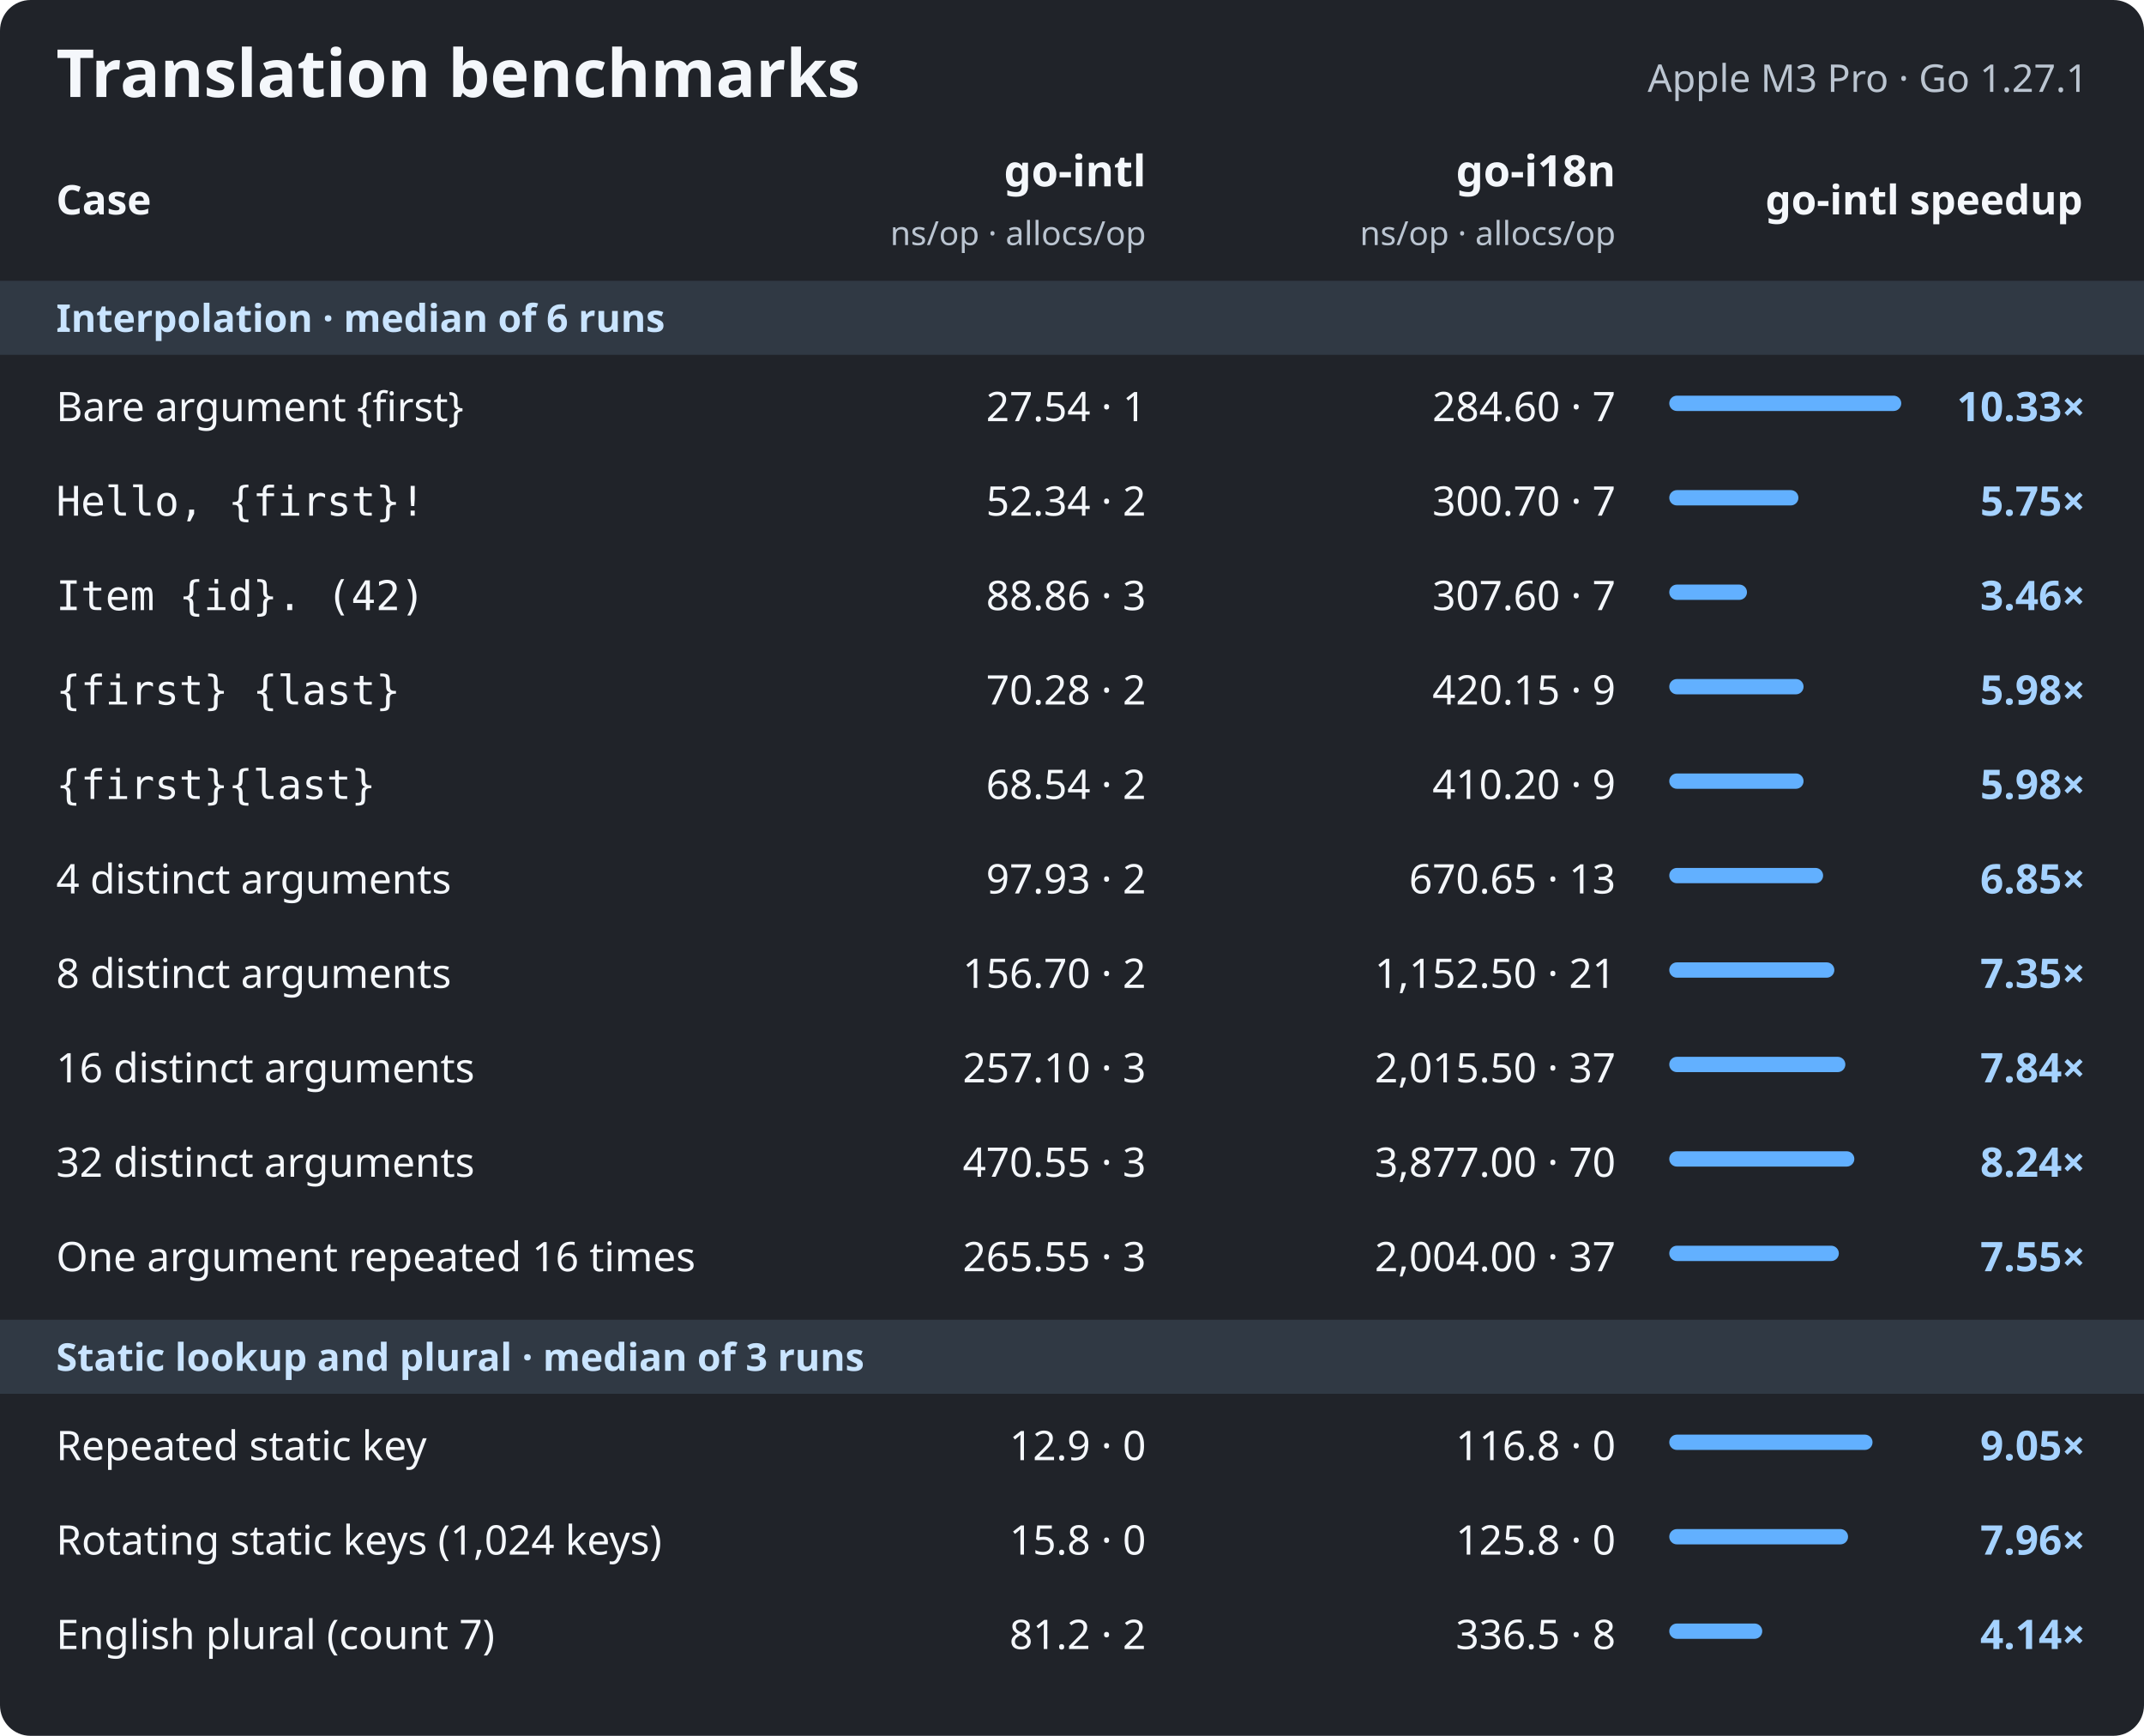
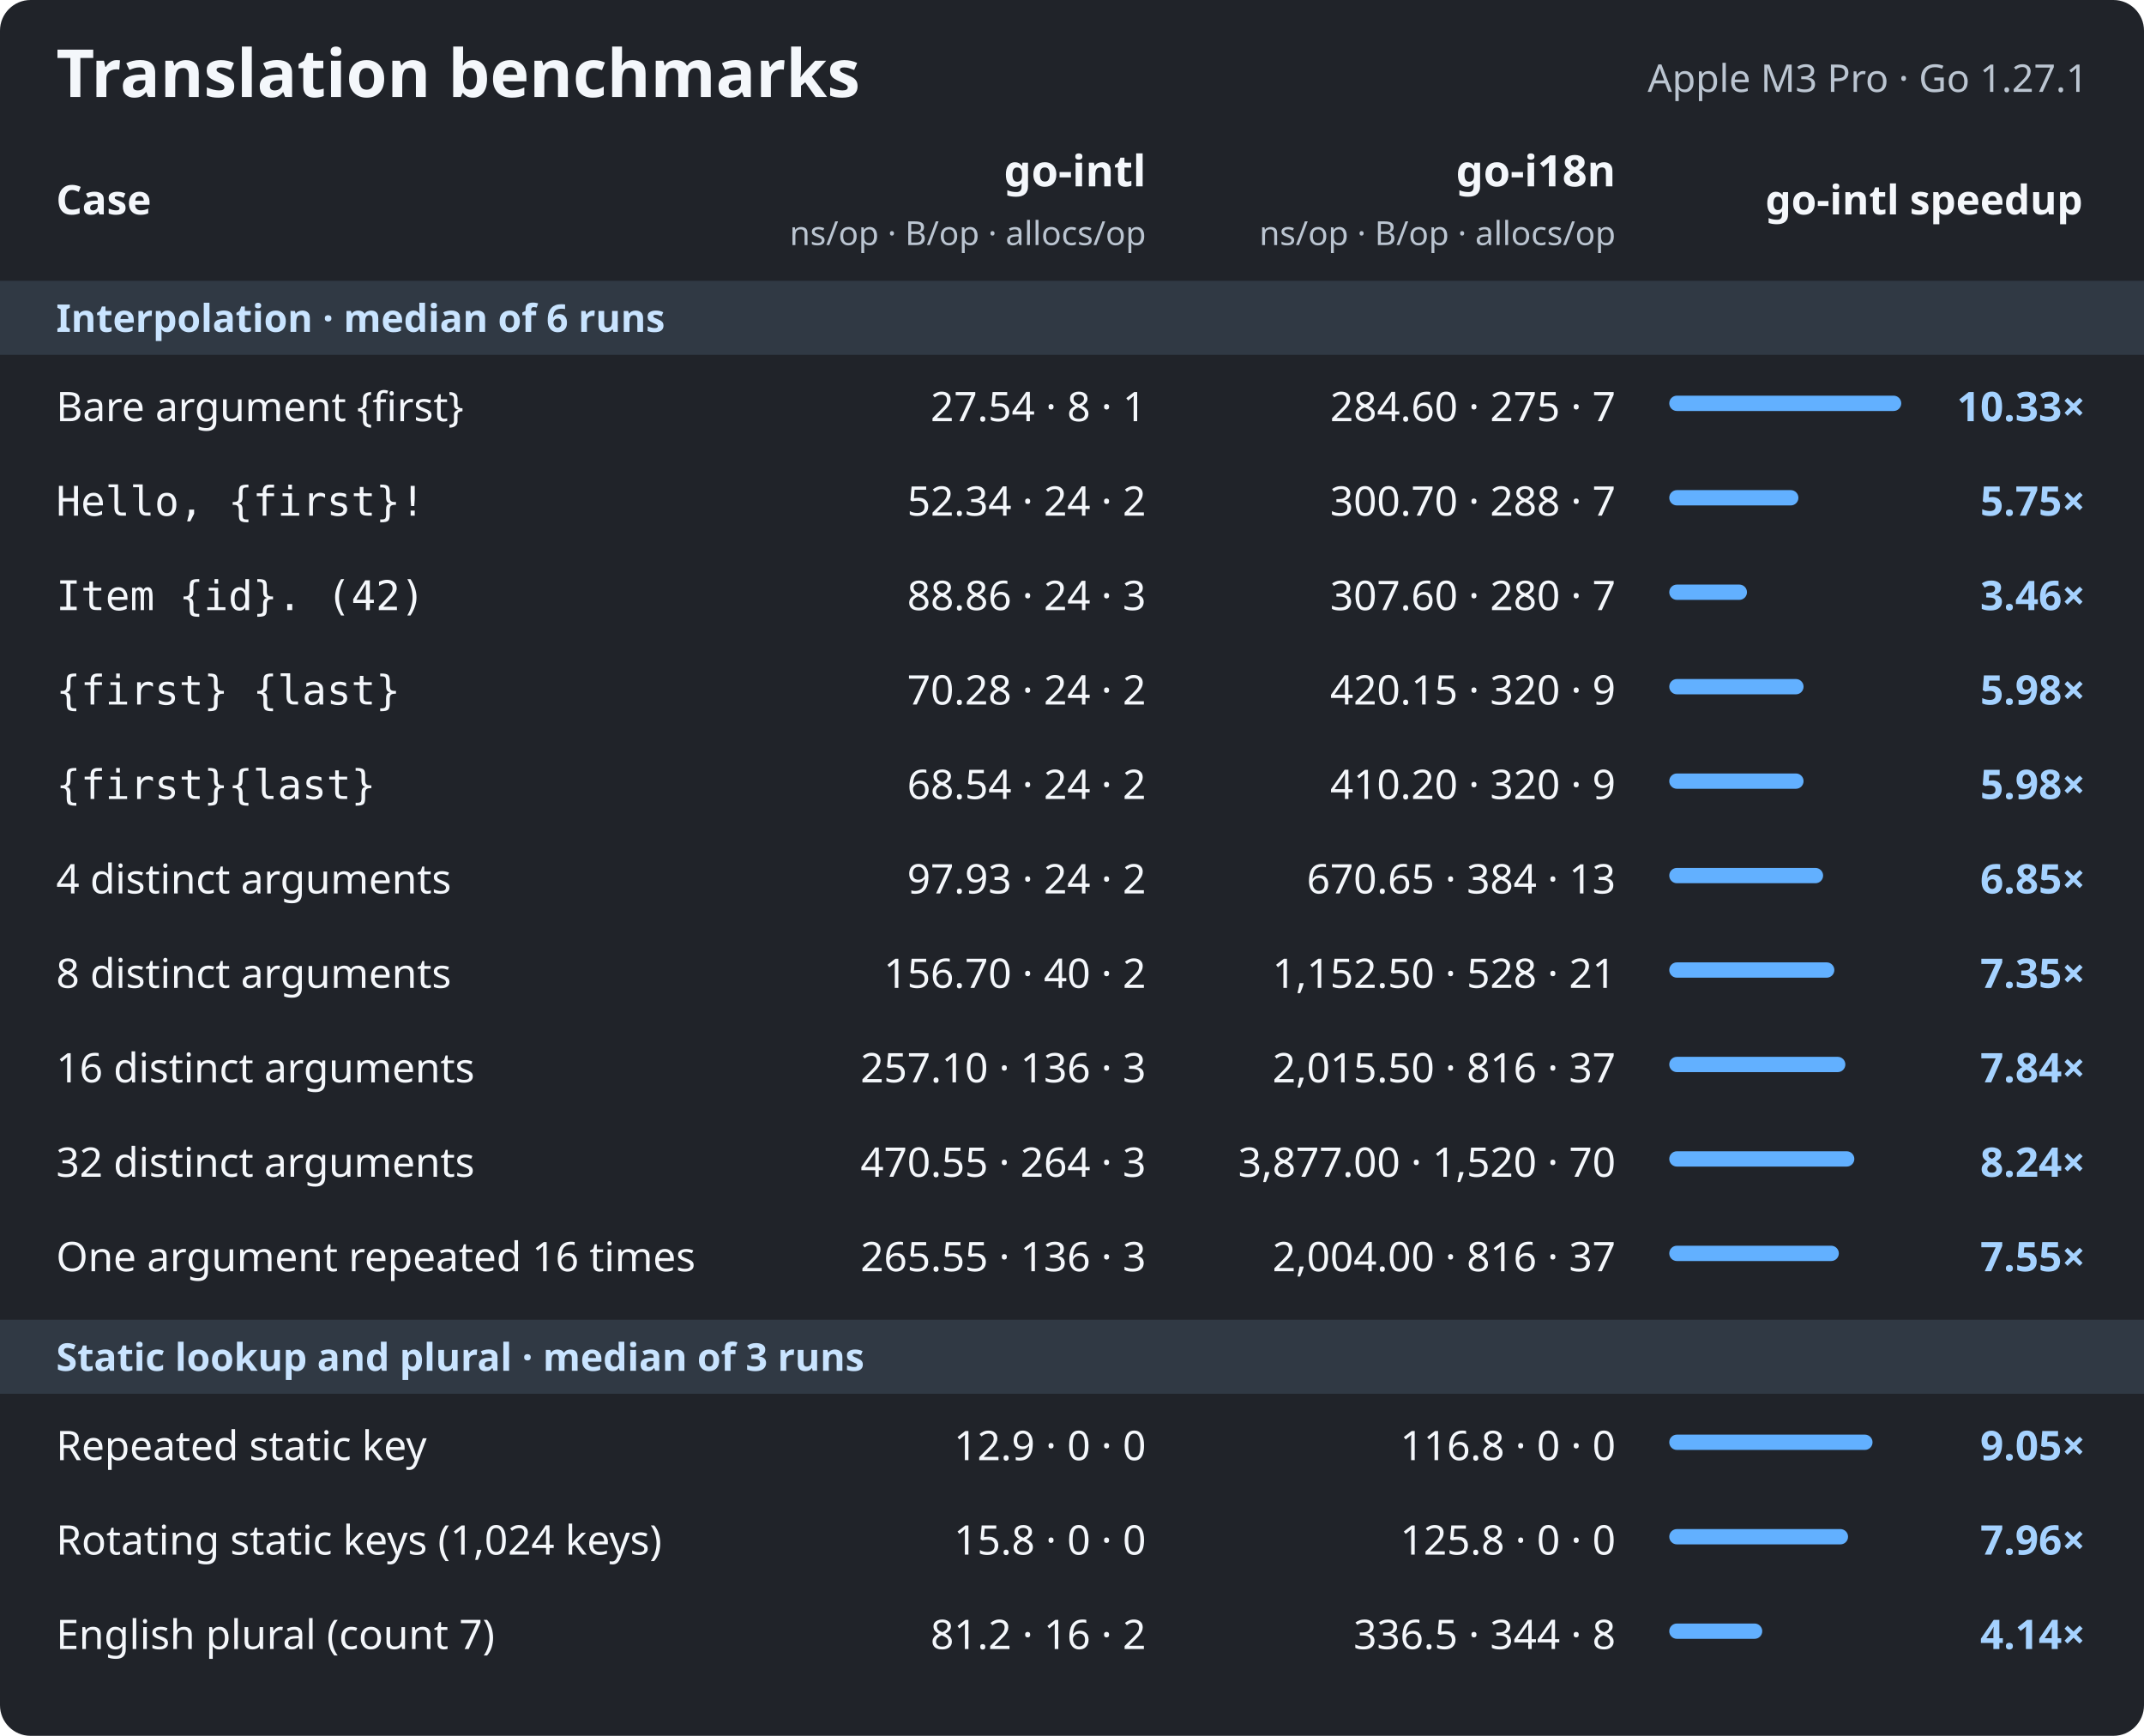
<svg xmlns="http://www.w3.org/2000/svg" viewBox="0 0 840 680" width="840" height="680" role="img" aria-labelledby="title desc" lang="en">
  <rect width="840" height="680" rx="12" fill="#202329" />
  <g font-family="system-ui, sans-serif" fill="#f4f7fb" style="font-variant-numeric:tabular-nums">
    <text x="22" y="38" font-size="26" font-weight="650">Translation benchmarks</text>
    <text x="818" y="36" font-size="15" text-anchor="end" fill="#bbc5d1">Apple M3 Pro  ·  Go 1.27.1</text>
    <text x="22" y="84" font-size="16" font-weight="650">Case</text>
    <text x="449" y="73" font-size="17" text-anchor="end" font-weight="650">go-intl</text>
-     <text x="449" y="96" font-size="13" text-anchor="end" fill="#bbc5d1">ns/op  ·  allocs/op</text>
+     <text x="449" y="96" font-size="13" text-anchor="end" fill="#bbc5d1">ns/op  ·  B/op  ·  allocs/op</text>
    <text x="633" y="73" font-size="17" text-anchor="end" font-weight="650">go-i18n</text>
-     <text x="633" y="96" font-size="13" text-anchor="end" fill="#bbc5d1">ns/op  ·  allocs/op</text>
+     <text x="633" y="96" font-size="13" text-anchor="end" fill="#bbc5d1">ns/op  ·  B/op  ·  allocs/op</text>
    <text x="816" y="84" font-size="16" text-anchor="end" font-weight="650">go-intl speedup</text>
    <rect x="0" y="110" width="840" height="29" fill="#303944" />
    <text x="22" y="130" font-size="15" font-weight="650" fill="#c9e4ff">Interpolation  ·  median of 6 runs</text>
    <text x="22" y="165" font-size="16">Bare argument  {first}</text>
-     <text x="449" y="165" font-size="16" text-anchor="end">27.54  ·  1</text>
-     <text x="633" y="165" font-size="16" text-anchor="end">284.60  ·  7</text>
+     <text x="449" y="165" font-size="16" text-anchor="end">27.54  ·  8  ·  1</text>
+     <text x="633" y="165" font-size="16" text-anchor="end">284.60  ·  275  ·  7</text>
    <rect x="654" y="155" width="90.90" height="6" rx="3" fill="#62b0ff" />
    <text x="817" y="165" font-size="16" text-anchor="end" font-weight="650" fill="#a5d2ff">10.33×</text>
    <text x="22" y="202" font-size="16" font-family="ui-monospace, monospace">Hello, {first}!</text>
-     <text x="449" y="202" font-size="16" text-anchor="end">52.34  ·  2</text>
-     <text x="633" y="202" font-size="16" text-anchor="end">300.70  ·  7</text>
+     <text x="449" y="202" font-size="16" text-anchor="end">52.34  ·  24  ·  2</text>
+     <text x="633" y="202" font-size="16" text-anchor="end">300.70  ·  288  ·  7</text>
    <rect x="654" y="192" width="50.60" height="6" rx="3" fill="#62b0ff" />
    <text x="817" y="202" font-size="16" text-anchor="end" font-weight="650" fill="#a5d2ff">5.75×</text>
    <text x="22" y="239" font-size="16" font-family="ui-monospace, monospace">Item {id}.   (42)</text>
-     <text x="449" y="239" font-size="16" text-anchor="end">88.86  ·  3</text>
-     <text x="633" y="239" font-size="16" text-anchor="end">307.60  ·  7</text>
+     <text x="449" y="239" font-size="16" text-anchor="end">88.86  ·  24  ·  3</text>
+     <text x="633" y="239" font-size="16" text-anchor="end">307.60  ·  280  ·  7</text>
    <rect x="654" y="229" width="30.45" height="6" rx="3" fill="#62b0ff" />
    <text x="817" y="239" font-size="16" text-anchor="end" font-weight="650" fill="#a5d2ff">3.46×</text>
    <text x="22" y="276" font-size="16" font-family="ui-monospace, monospace">{first} {last}</text>
-     <text x="449" y="276" font-size="16" text-anchor="end">70.28  ·  2</text>
-     <text x="633" y="276" font-size="16" text-anchor="end">420.15  ·  9</text>
+     <text x="449" y="276" font-size="16" text-anchor="end">70.28  ·  24  ·  2</text>
+     <text x="633" y="276" font-size="16" text-anchor="end">420.15  ·  320  ·  9</text>
    <rect x="654" y="266" width="52.62" height="6" rx="3" fill="#62b0ff" />
    <text x="817" y="276" font-size="16" text-anchor="end" font-weight="650" fill="#a5d2ff">5.98×</text>
    <text x="22" y="313" font-size="16" font-family="ui-monospace, monospace">{first}{last}</text>
-     <text x="449" y="313" font-size="16" text-anchor="end">68.54  ·  2</text>
-     <text x="633" y="313" font-size="16" text-anchor="end">410.20  ·  9</text>
+     <text x="449" y="313" font-size="16" text-anchor="end">68.54  ·  24  ·  2</text>
+     <text x="633" y="313" font-size="16" text-anchor="end">410.20  ·  320  ·  9</text>
    <rect x="654" y="303" width="52.62" height="6" rx="3" fill="#62b0ff" />
    <text x="817" y="313" font-size="16" text-anchor="end" font-weight="650" fill="#a5d2ff">5.98×</text>
    <text x="22" y="350" font-size="16">4 distinct arguments</text>
-     <text x="449" y="350" font-size="16" text-anchor="end">97.93  ·  2</text>
-     <text x="633" y="350" font-size="16" text-anchor="end">670.65  ·  13</text>
+     <text x="449" y="350" font-size="16" text-anchor="end">97.93  ·  24  ·  2</text>
+     <text x="633" y="350" font-size="16" text-anchor="end">670.65  ·  384  ·  13</text>
    <rect x="654" y="340" width="60.28" height="6" rx="3" fill="#62b0ff" />
    <text x="817" y="350" font-size="16" text-anchor="end" font-weight="650" fill="#a5d2ff">6.85×</text>
    <text x="22" y="387" font-size="16">8 distinct arguments</text>
-     <text x="449" y="387" font-size="16" text-anchor="end">156.70  ·  2</text>
-     <text x="633" y="387" font-size="16" text-anchor="end">1,152.50  ·  21</text>
+     <text x="449" y="387" font-size="16" text-anchor="end">156.70  ·  40  ·  2</text>
+     <text x="633" y="387" font-size="16" text-anchor="end">1,152.50  ·  528  ·  21</text>
    <rect x="654" y="377" width="64.68" height="6" rx="3" fill="#62b0ff" />
    <text x="817" y="387" font-size="16" text-anchor="end" font-weight="650" fill="#a5d2ff">7.35×</text>
    <text x="22" y="424" font-size="16">16 distinct arguments</text>
-     <text x="449" y="424" font-size="16" text-anchor="end">257.10  ·  3</text>
-     <text x="633" y="424" font-size="16" text-anchor="end">2,015.50  ·  37</text>
+     <text x="449" y="424" font-size="16" text-anchor="end">257.10  ·  136  ·  3</text>
+     <text x="633" y="424" font-size="16" text-anchor="end">2,015.50  ·  816  ·  37</text>
    <rect x="654" y="414" width="68.99" height="6" rx="3" fill="#62b0ff" />
    <text x="817" y="424" font-size="16" text-anchor="end" font-weight="650" fill="#a5d2ff">7.84×</text>
    <text x="22" y="461" font-size="16">32 distinct arguments</text>
-     <text x="449" y="461" font-size="16" text-anchor="end">470.55  ·  3</text>
-     <text x="633" y="461" font-size="16" text-anchor="end">3,877.00  ·  70</text>
+     <text x="449" y="461" font-size="16" text-anchor="end">470.55  ·  264  ·  3</text>
+     <text x="633" y="461" font-size="16" text-anchor="end">3,877.00  ·  1,520  ·  70</text>
    <rect x="654" y="451" width="72.51" height="6" rx="3" fill="#62b0ff" />
    <text x="817" y="461" font-size="16" text-anchor="end" font-weight="650" fill="#a5d2ff">8.24×</text>
    <text x="22" y="498" font-size="16">One argument repeated 16 times</text>
-     <text x="449" y="498" font-size="16" text-anchor="end">265.55  ·  3</text>
-     <text x="633" y="498" font-size="16" text-anchor="end">2,004.00  ·  37</text>
+     <text x="449" y="498" font-size="16" text-anchor="end">265.55  ·  136  ·  3</text>
+     <text x="633" y="498" font-size="16" text-anchor="end">2,004.00  ·  816  ·  37</text>
    <rect x="654" y="488" width="66.44" height="6" rx="3" fill="#62b0ff" />
    <text x="817" y="498" font-size="16" text-anchor="end" font-weight="650" fill="#a5d2ff">7.55×</text>
    <rect x="0" y="517" width="840" height="29" fill="#303944" />
    <text x="22" y="537" font-size="15" font-weight="650" fill="#c9e4ff">Static lookup and plural  ·  median of 3 runs</text>
    <text x="22" y="572" font-size="16">Repeated static key</text>
-     <text x="449" y="572" font-size="16" text-anchor="end">12.9  ·  0</text>
-     <text x="633" y="572" font-size="16" text-anchor="end">116.8  ·  0</text>
+     <text x="449" y="572" font-size="16" text-anchor="end">12.9  ·  0  ·  0</text>
+     <text x="633" y="572" font-size="16" text-anchor="end">116.8  ·  0  ·  0</text>
    <rect x="654" y="562" width="79.64" height="6" rx="3" fill="#62b0ff" />
    <text x="817" y="572" font-size="16" text-anchor="end" font-weight="650" fill="#a5d2ff">9.05×</text>
    <text x="22" y="609" font-size="16">Rotating static keys (1,024 keys)</text>
-     <text x="449" y="609" font-size="16" text-anchor="end">15.8  ·  0</text>
-     <text x="633" y="609" font-size="16" text-anchor="end">125.8  ·  0</text>
+     <text x="449" y="609" font-size="16" text-anchor="end">15.8  ·  0  ·  0</text>
+     <text x="633" y="609" font-size="16" text-anchor="end">125.8  ·  0  ·  0</text>
    <rect x="654" y="599" width="70.05" height="6" rx="3" fill="#62b0ff" />
    <text x="817" y="609" font-size="16" text-anchor="end" font-weight="650" fill="#a5d2ff">7.96×</text>
    <text x="22" y="646" font-size="16">English plural (count 7)</text>
-     <text x="449" y="646" font-size="16" text-anchor="end">81.2  ·  2</text>
-     <text x="633" y="646" font-size="16" text-anchor="end">336.5  ·  8</text>
+     <text x="449" y="646" font-size="16" text-anchor="end">81.2  ·  16  ·  2</text>
+     <text x="633" y="646" font-size="16" text-anchor="end">336.5  ·  344  ·  8</text>
    <rect x="654" y="636" width="36.43" height="6" rx="3" fill="#62b0ff" />
    <text x="817" y="646" font-size="16" text-anchor="end" font-weight="650" fill="#a5d2ff">4.14×</text>
  </g>
</svg>
